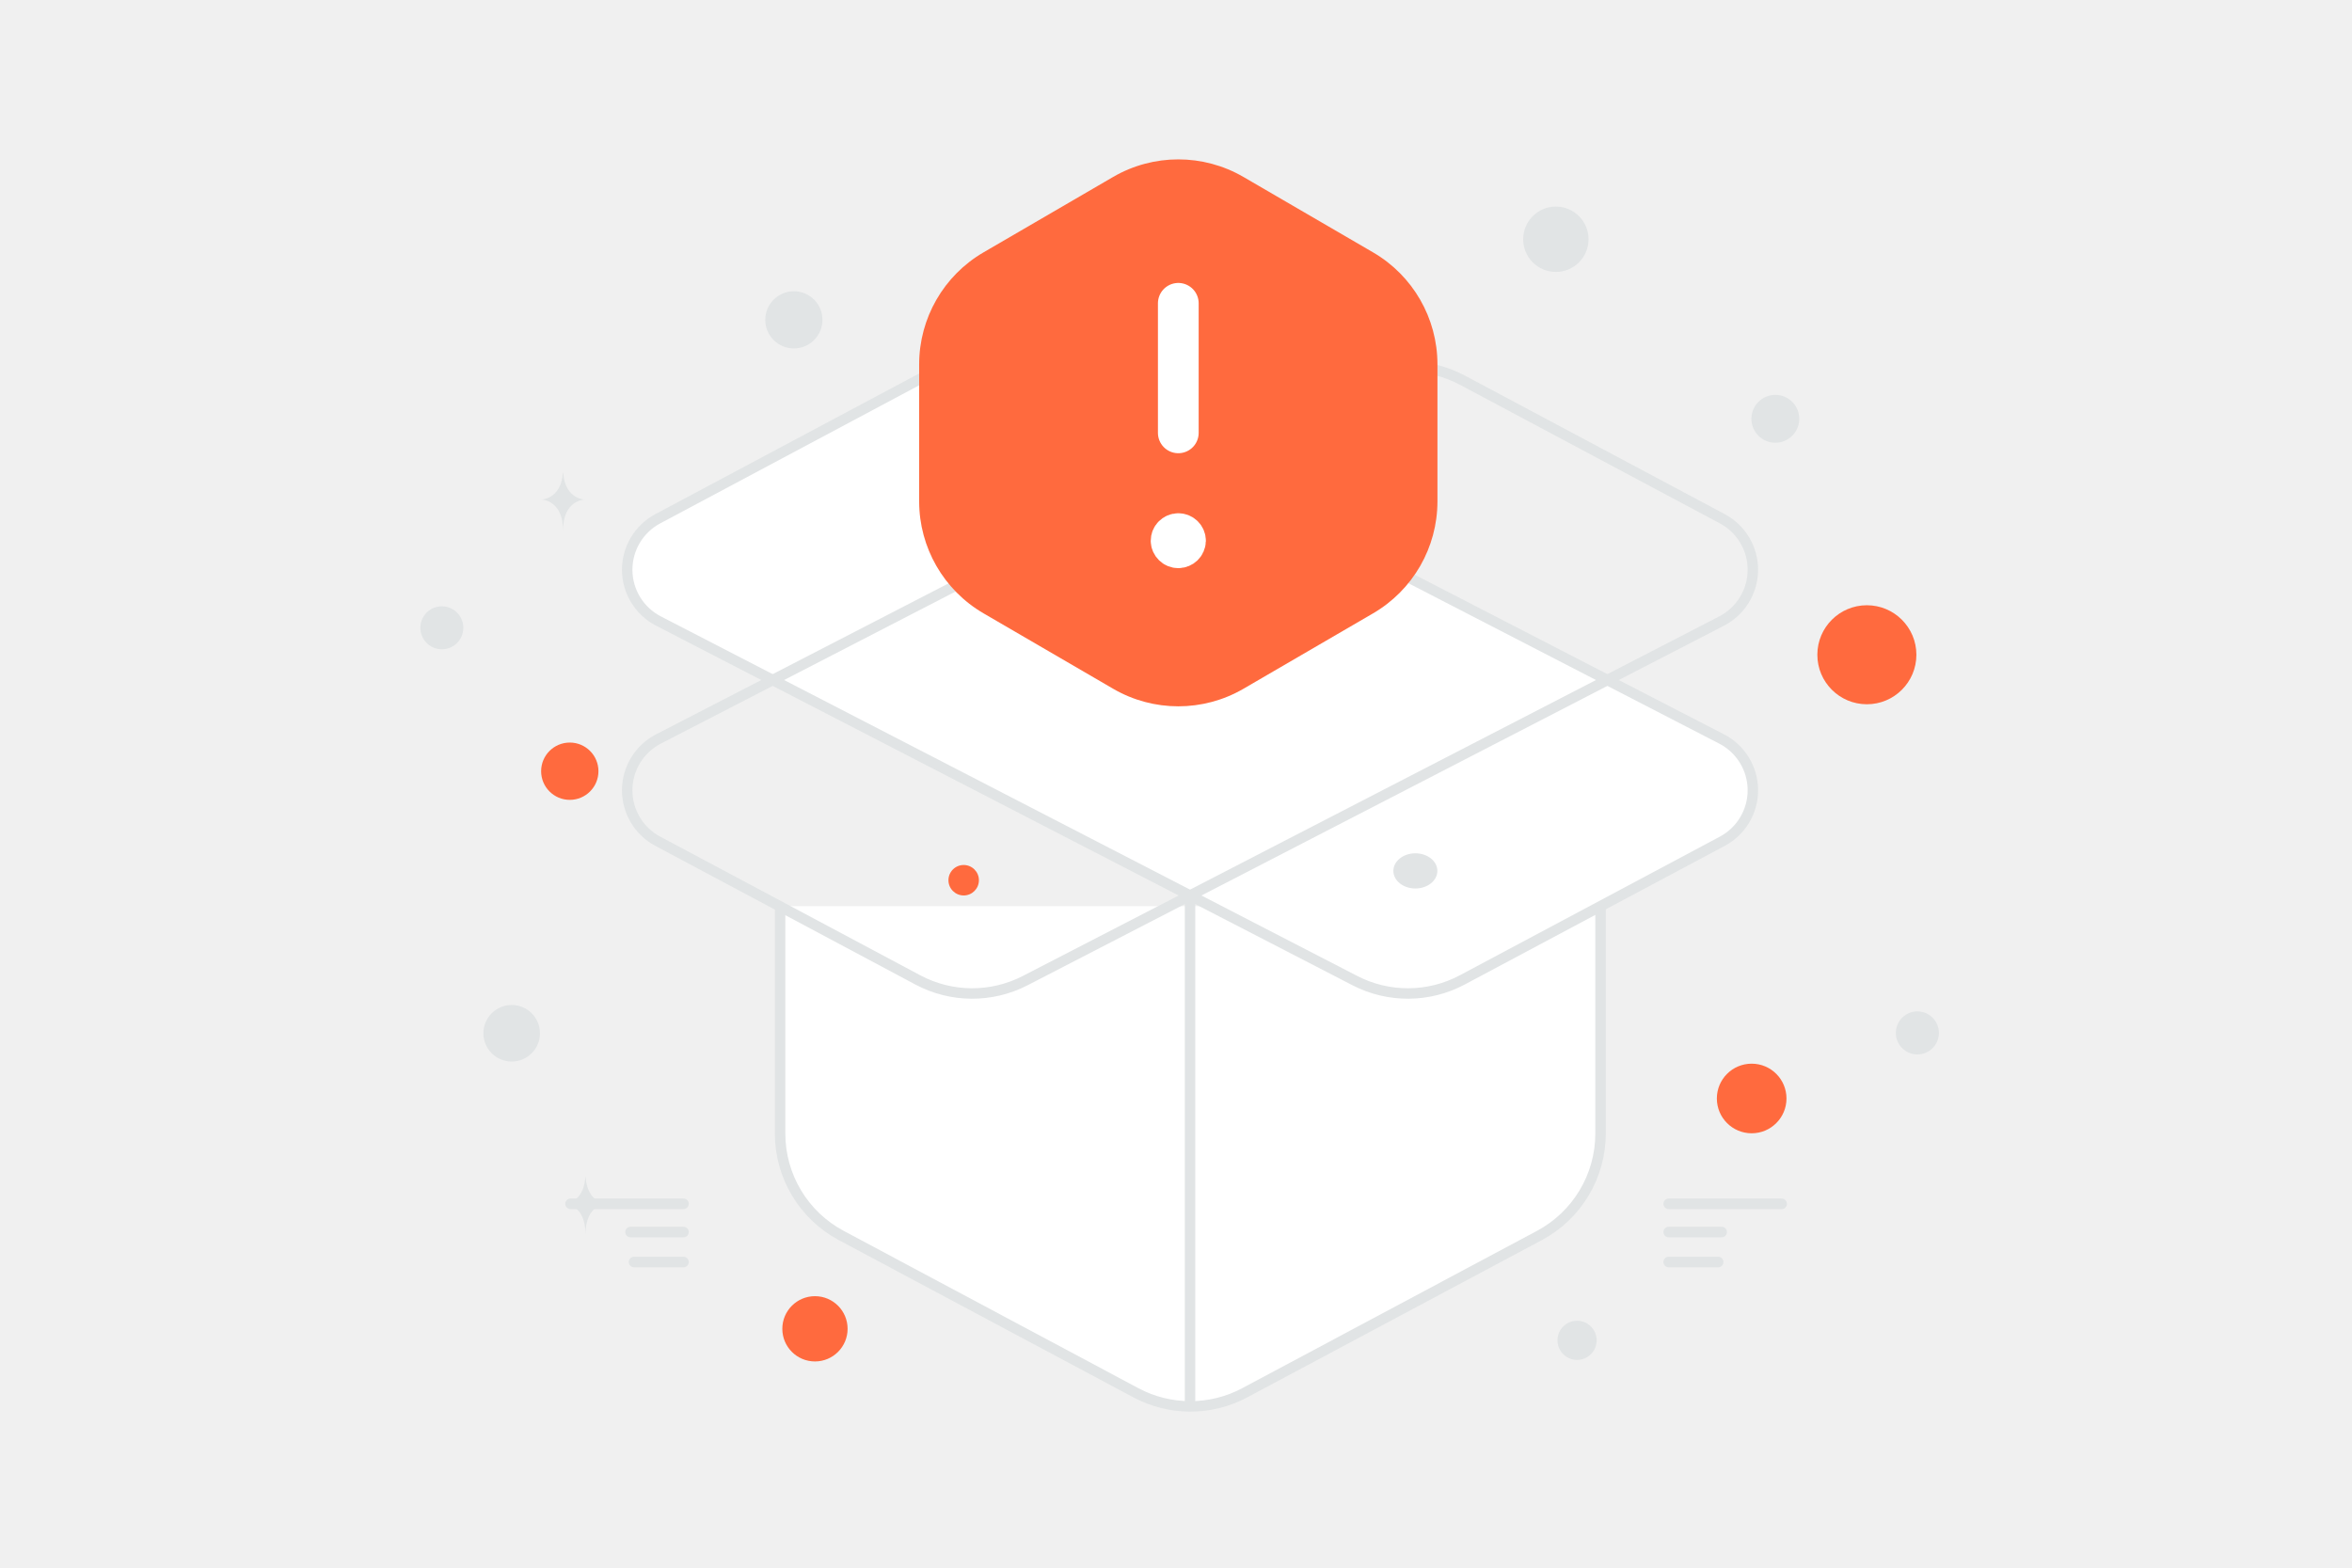
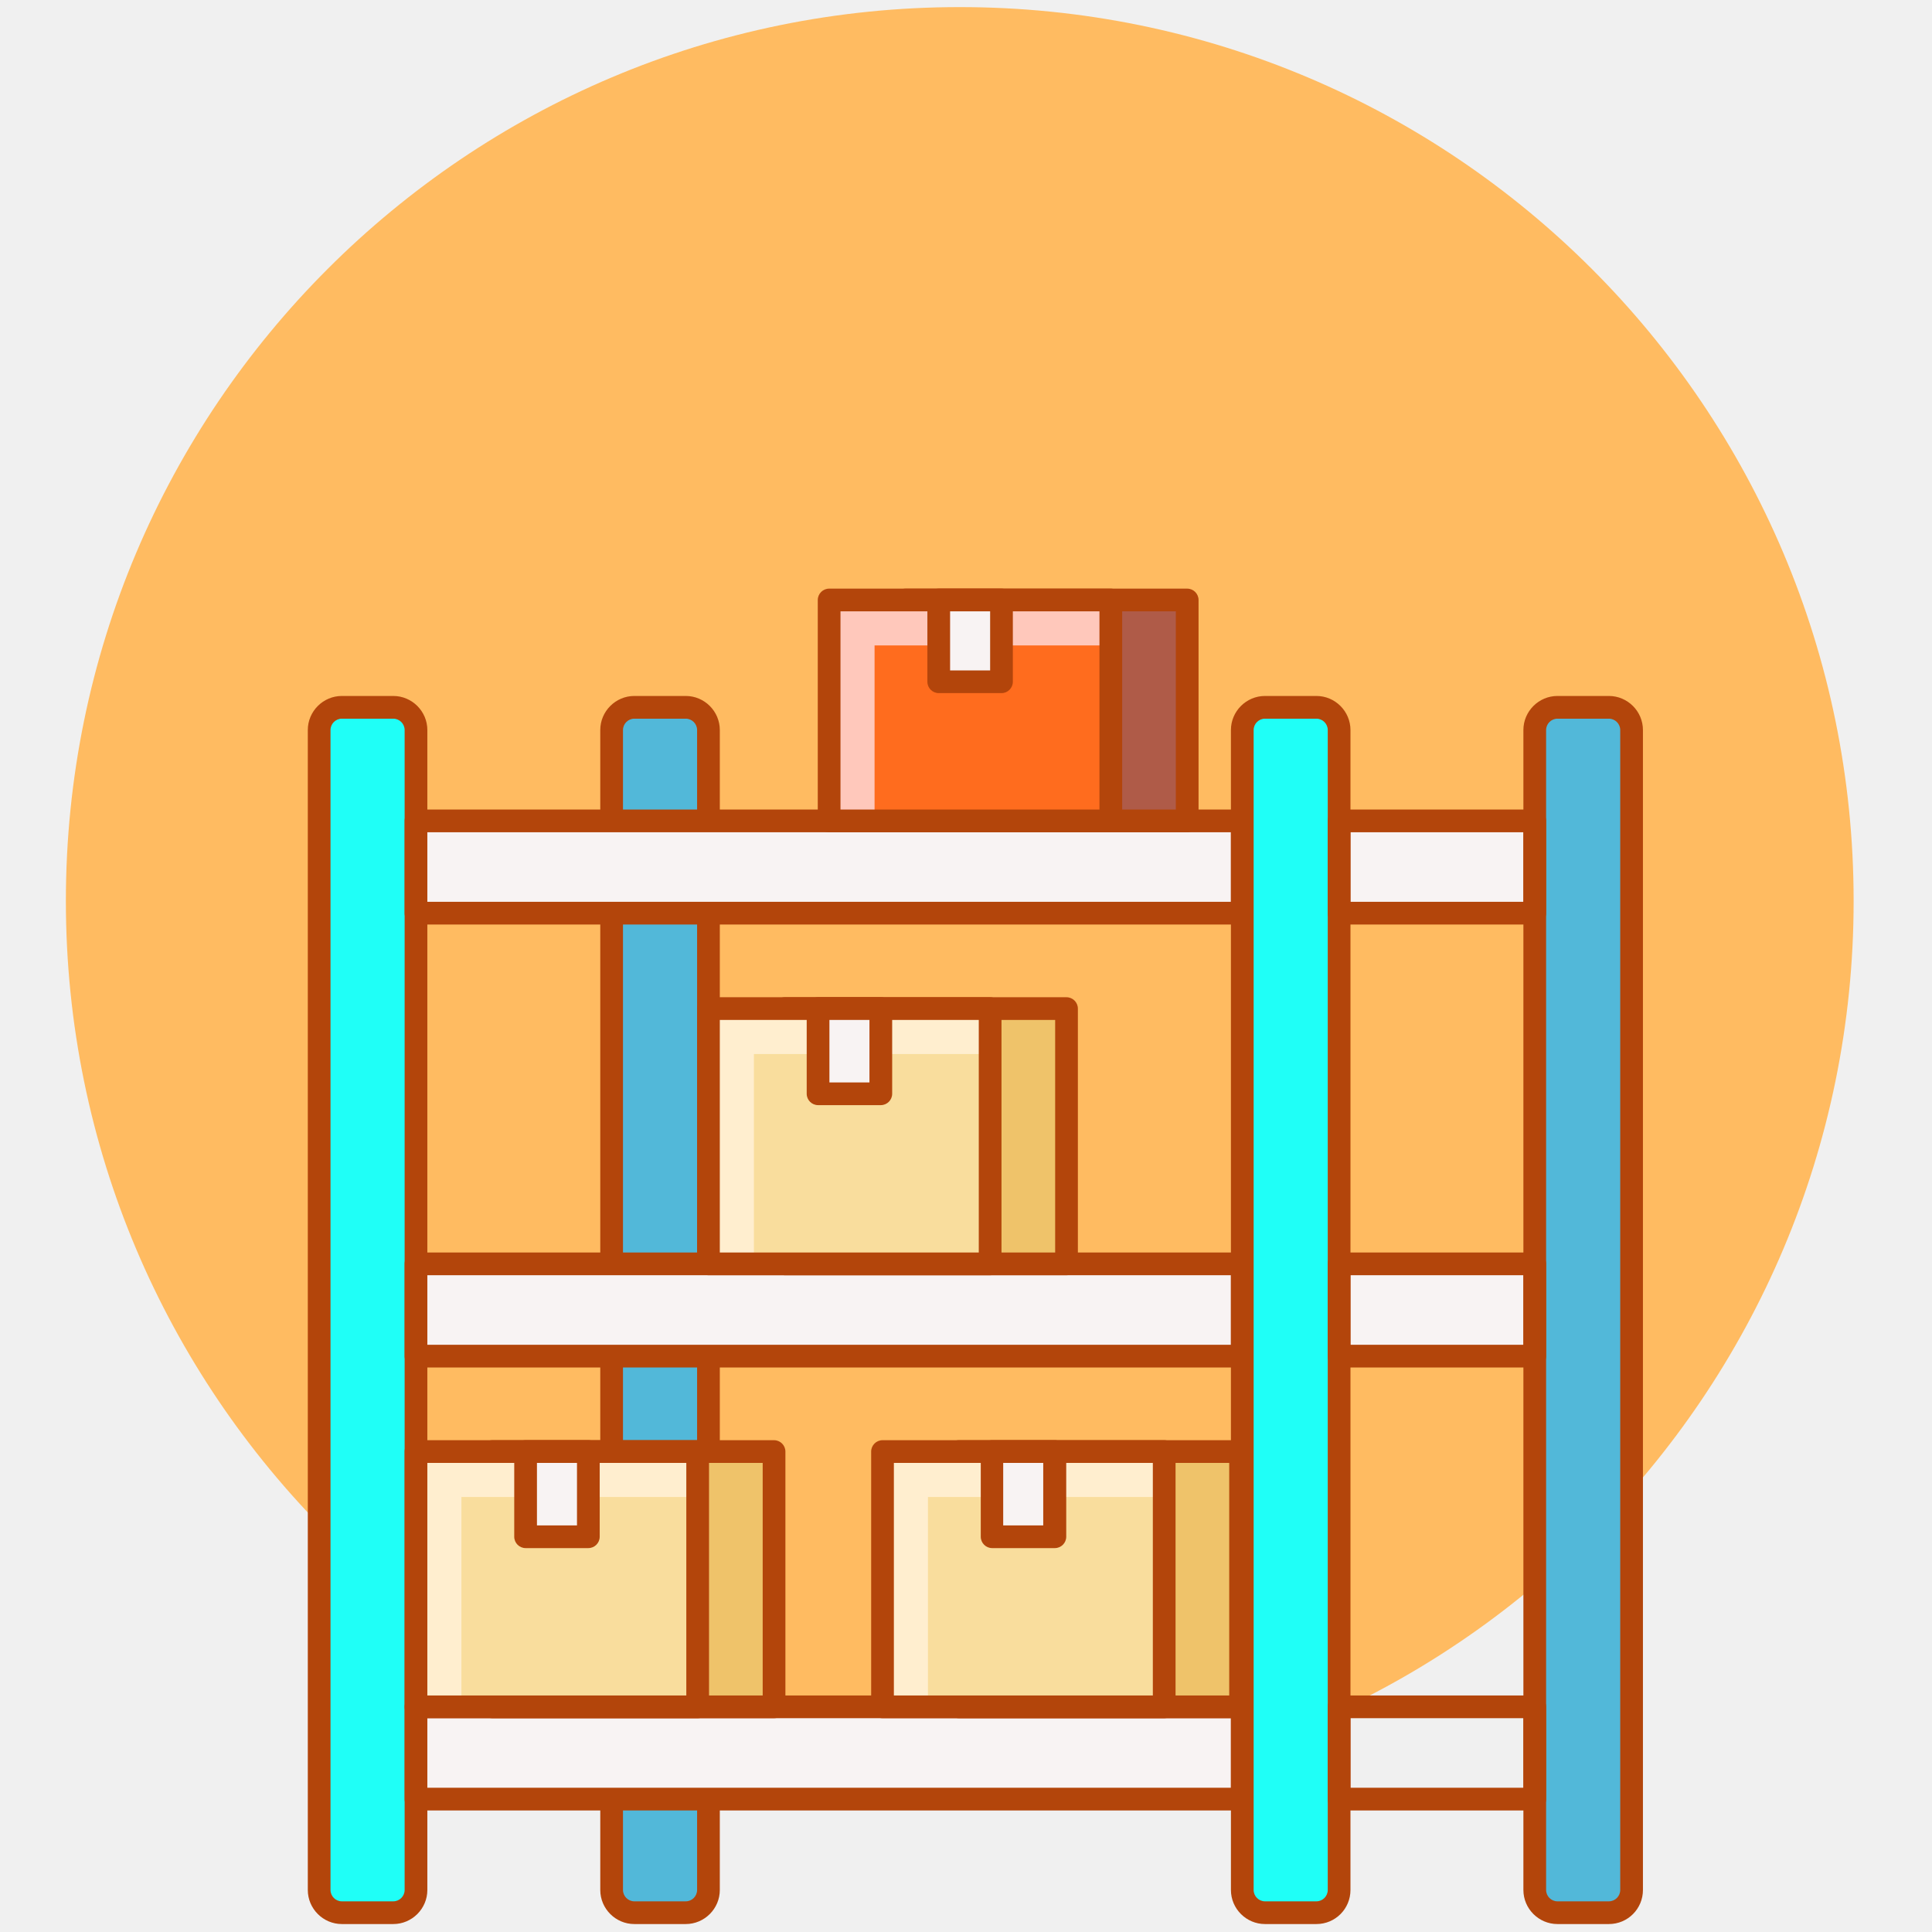
- <svg xmlns="http://www.w3.org/2000/svg" width="900" height="600" viewBox="0 0 900 600" fill="none">
-   <path fill="transparent" d="M0 0h900v600H0z" />
-   <circle cx="670.281" cy="420.422" r="13.322" transform="rotate(-180 670.281 420.422)" fill="#ff6a3e" />
-   <circle cx="714.363" cy="250.594" r="18.948" transform="rotate(-180 714.363 250.594)" fill="#ff6a3e" />
-   <circle cx="218.03" cy="295.164" r="10.967" transform="rotate(-180 218.03 295.164)" fill="#ff6a3e" />
-   <circle r="12.49" transform="matrix(-1 0 0 1 311.848 508.576)" fill="#ff6a3e" />
-   <circle r="5.829" transform="matrix(-1 0 0 1 368.756 336.888)" fill="#ff6a3e" />
-   <circle r="7.494" transform="matrix(-1 0 0 1 603.464 512.985)" fill="#E1E4E5" />
-   <circle r="10.824" transform="matrix(-1 0 0 1 195.799 395.459)" fill="#E1E4E5" />
-   <circle r="8.238" transform="matrix(-1 0 0 1 733.689 395.327)" fill="#E1E4E5" />
-   <circle r="9.159" transform="matrix(-1 0 0 1 679.337 160.289)" fill="#E1E4E5" />
-   <circle r="8.225" transform="scale(1 -1) rotate(-75 -72.031 -230.309)" fill="#E1E4E5" />
-   <circle r="10.942" transform="matrix(-1 0 0 1 303.775 122.414)" fill="#E1E4E5" />
-   <circle r="12.507" transform="matrix(0 1 1 0 595.357 91.57)" fill="#E1E4E5" />
-   <path d="M215.393 180.979h.12c.71 10.059 8.192 10.214 8.192 10.214s-8.25.161-8.25 11.785c0-11.624-8.25-11.785-8.25-11.785s7.478-.155 8.188-10.214zm8.593 269.527h.115c.681 10.03 7.864 10.185 7.864 10.185s-7.92.16-7.92 11.749c0-11.589-7.921-11.749-7.921-11.749s7.18-.155 7.862-10.185z" fill="#E1E4E5" />
-   <path fill-rule="evenodd" clip-rule="evenodd" d="M612.453 346.824v87.021a44.222 44.222 0 0 1-23.413 39.022L476.284 533.07a44.22 44.22 0 0 1-41.609 0L321.92 472.867a44.22 44.22 0 0 1-23.413-39.022v-87.021" fill="#fff" />
-   <path d="M612.453 346.824v87.021a44.222 44.222 0 0 1-23.413 39.022L476.284 533.07a44.22 44.22 0 0 1-41.609 0L321.92 472.867a44.22 44.22 0 0 1-23.413-39.022v-87.021" stroke="#E1E4E5" stroke-width="4" />
-   <path fill-rule="evenodd" clip-rule="evenodd" d="M392.205 145.236 658.772 282.82a22.109 22.109 0 0 1 .266 39.155l-99.49 53.061a44.219 44.219 0 0 1-41.079.287l-266.5-137.628a22.109 22.109 0 0 1-.266-39.154l99.49-53.062a44.22 44.22 0 0 1 41.012-.243z" fill="#fff" stroke="#E1E4E5" stroke-width="4" />
-   <ellipse rx="8.417" ry="6.733" transform="matrix(-1 0 0 1 541.596 333.317)" fill="#E1E4E5" />
-   <path clip-rule="evenodd" d="M518.536 145.236 251.969 282.82a22.109 22.109 0 0 0-.266 39.155l99.49 53.061a44.219 44.219 0 0 0 41.079.287l266.5-137.628a22.109 22.109 0 0 0 .266-39.154l-99.49-53.062a44.22 44.22 0 0 0-41.012-.243z" stroke="#E1E4E5" stroke-width="4" />
-   <path fill-rule="evenodd" clip-rule="evenodd" d="M455.372 538.267V342.692v195.575z" fill="#fff" />
-   <path d="M455.372 538.267V342.692" stroke="#E1E4E5" stroke-width="4" />
-   <path d="M241.279 471.54h20.252m-43.206-10.802h43.206m-18.902 22.278h18.902m397.262-11.476H638.54m43.206-10.802h-43.205m18.902 22.278H638.54" stroke="#E1E4E5" stroke-width="4.046" stroke-linecap="round" stroke-linejoin="round" />
-   <path fill-rule="evenodd" clip-rule="evenodd" d="M351.718 191.9v-52.468a49.59 49.59 0 0 1 24.636-42.85l49.582-28.855a49.595 49.595 0 0 1 49.878 0l49.582 28.856a49.577 49.577 0 0 1 24.647 42.849V191.9a49.589 49.589 0 0 1-24.636 42.849l-49.582 28.857a49.598 49.598 0 0 1-49.878 0l-49.582-28.857a49.576 49.576 0 0 1-24.647-42.849z" fill="#ff6a3e" />
-   <path d="M450.881 165.666v-49.581m-.011 88.145a2.74 2.74 0 0 0-2.744 2.754 2.756 2.756 0 0 0 5.509 0 2.758 2.758 0 0 0-2.765-2.754" stroke="#fff" stroke-width="15.588" stroke-linecap="round" stroke-linejoin="round" />
+ <svg xmlns="http://www.w3.org/2000/svg" version="1.1" id="레이어_1" x="0px" y="0px" viewBox="0 0 680.4 680.4" style="enable-background:new 0 0 680.4 680.4;" xml:space="preserve">
+   <style type="text/css">
+ 	.st0{fill:#FFBB61;}
+ 	.st1{fill:#CC6E2E;}
+ 	.st2{fill:#B3450B;}
+ 	.st3{fill:#FF6C1E;}
+ 	.st4{fill:#52B8D9;}
+ 	.st5{fill:#1FFFF7;stroke:#000000;stroke-width:0.866;stroke-miterlimit:10;}
+ 	.st6{fill:#88FFF6;}
+ 	.st7{fill:#F9DD9D;}
+ 	.st8{fill:#F8F3F3;}
+ 	.st9{fill:#63312D;}
+ 	.st10{fill:#FFD5B0;}
+ 	.st11{fill:#82D9FF;}
+ 	.st12{fill:#F9A287;}
+ 	.st13{fill:#B3450B;stroke:#000000;stroke-width:0.866;stroke-miterlimit:10;}
+ 	.st14{fill:#FF7E38;stroke:#000000;stroke-width:0.866;stroke-miterlimit:10;}
+ 	.st15{fill:#FF6C1E;stroke:#000000;stroke-width:0.866;stroke-miterlimit:10;}
+ 	.st16{fill:#00B3AC;stroke:#000000;stroke-width:0.866;stroke-miterlimit:10;}
+ 	.st17{fill:#CAF4FF;}
+ 	.st18{fill:#FFEECF;}
+ 	.st19{fill:#EEEEEE;}
+ 	.st20{fill:#EFC36A;}
+ 	.st21{fill:#AF5B48;}
+ 	.st22{fill:#FFC8BB;}
+ 	.st23{fill:#0277BD;}
+ 	.st24{fill:#84DBFF;}
+ 	.st25{fill:#DB785A;}
+ 	.st26{fill:#D1D1D1;}
+ </style>
+   <circle class="st0" cx="338" cy="317.3" r="314.8" />
+   <path class="st5" d="M138.5,673.6h-18.1c-4.4,0-8-3.6-8-8V257.1c0-4.4,3.6-8,8-8h18.1c4.4,0,8,3.6,8,8v408.5  C146.5,670,142.9,673.6,138.5,673.6z" />
+   <path class="st2" d="M138.5,677.6h-18.1c-6.6,0-12-5.4-12-12V257.1c0-6.6,5.4-12,12-12h18.1c6.6,0,12,5.4,12,12v408.5  C150.5,672.2,145.1,677.6,138.5,677.6z M120.4,253.1c-2.2,0-4,1.8-4,4v408.5c0,2.2,1.8,4,4,4h18.1c2.2,0,4-1.8,4-4V257.1  c0-2.2-1.8-4-4-4H120.4z" />
+   <path class="st4" d="M241.5,673.6h-18.1c-4.4,0-8-3.6-8-8V257.1c0-4.4,3.6-8,8-8h18.1c4.4,0,8,3.6,8,8v408.5  C249.5,670,245.9,673.6,241.5,673.6z" />
+   <path class="st2" d="M241.5,677.6h-18.1c-6.6,0-12-5.4-12-12V257.1c0-6.6,5.4-12,12-12h18.1c6.6,0,12,5.4,12,12v408.5  C253.5,672.2,248.1,677.6,241.5,677.6z M223.4,253.1c-2.2,0-4,1.8-4,4v408.5c0,2.2,1.8,4,4,4h18.1c2.2,0,4-1.8,4-4V257.1  c0-2.2-1.8-4-4-4H223.4z" />
+   <path class="st8" d="M146.5,445.1h398v32.5h-398V445.1z" />
+   <path class="st2" d="M437.5,481.6h-291c-2.2,0-4-1.8-4-4v-32.5c0-2.2,1.8-4,4-4h291c2.2,0,4,1.8,4,4v32.5  C441.5,479.8,439.7,481.6,437.5,481.6z M150.5,473.6h283v-24.5h-283V473.6z" />
+   <path class="st8" d="M146.5,289.1h394v32.5h-394V289.1z" />
+   <path class="st2" d="M437.5,325.6h-291c-2.2,0-4-1.8-4-4v-32.5c0-2.2,1.8-4,4-4h291c2.2,0,4,1.8,4,4v32.5  C441.5,323.8,439.7,325.6,437.5,325.6z M150.5,317.6h283v-24.5h-283V317.6z" />
+   <path class="st8" d="M146.5,601.1h291v32.5h-291V601.1z" />
+   <path class="st2" d="M437.5,637.6h-291c-2.2,0-4-1.8-4-4v-32.5c0-2.2,1.8-4,4-4h291c2.2,0,4,1.8,4,4v32.5  C441.5,635.8,439.7,637.6,437.5,637.6z M150.5,629.6h283v-24.5h-283V629.6z" />
+   <path class="st5" d="M463.6,673.6h-18.1c-4.4,0-8-3.6-8-8V257.1c0-4.4,3.6-8,8-8h18.1c4.4,0,8,3.6,8,8v408.5  C471.6,670,468.1,673.6,463.6,673.6z" />
+   <path class="st2" d="M463.6,677.6h-18.1c-6.6,0-12-5.4-12-12V257.1c0-6.6,5.4-12,12-12h18.1c6.6,0,12,5.4,12,12v408.5  C475.6,672.2,470.3,677.6,463.6,677.6z M445.5,253.1c-2.2,0-4,1.8-4,4v408.5c0,2.2,1.8,4,4,4h18.1c2.2,0,4-1.8,4-4V257.1  c0-2.2-1.8-4-4-4H445.5z" />
+   <path class="st4" d="M566.6,673.6h-18.1c-4.4,0-8-3.6-8-8V257.1c0-4.4,3.6-8,8-8h18.1c4.4,0,8,3.6,8,8v408.5  C574.6,670,571.1,673.6,566.6,673.6z" />
+   <g>
+     <path class="st2" d="M566.6,677.6h-18.1c-6.6,0-12-5.4-12-12V257.1c0-6.6,5.4-12,12-12h18.1c6.6,0,12,5.4,12,12v408.5   C578.6,672.2,573.3,677.6,566.6,677.6z M548.5,253.1c-2.2,0-4,1.8-4,4v408.5c0,2.2,1.8,4,4,4h18.1c2.2,0,4-1.8,4-4V257.1   c0-2.2-1.8-4-4-4H548.5z" />
+     <path class="st2" d="M540.5,481.6h-68.9c-2.2,0-4-1.8-4-4v-32.5c0-2.2,1.8-4,4-4h68.9c2.2,0,4,1.8,4,4v32.5   C544.5,479.8,542.7,481.6,540.5,481.6z M475.6,473.6h60.9v-24.5h-60.9V473.6z" />
+     <path class="st2" d="M540.5,325.6h-68.9c-2.2,0-4-1.8-4-4v-32.5c0-2.2,1.8-4,4-4h68.9c2.2,0,4,1.8,4,4v32.5   C544.5,323.8,542.7,325.6,540.5,325.6z M475.6,317.6h60.9v-24.5h-60.9V317.6z" />
+     <path class="st2" d="M540.5,637.6h-68.9c-2.2,0-4-1.8-4-4v-32.5c0-2.2,1.8-4,4-4h68.9c2.2,0,4,1.8,4,4v32.5   C544.5,635.8,542.7,637.6,540.5,637.6z M475.6,629.6h60.9v-24.5h-60.9V629.6z" />
+   </g>
+   <path class="st20" d="M337.7,511.2h99.2v89.9h-99.2V511.2z" />
+   <path class="st2" d="M436.9,605.1h-99.2c-2.2,0-4-1.8-4-4v-89.9c0-2.2,1.8-4,4-4h99.2c2.2,0,4,1.8,4,4v89.9  C440.9,603.3,439.1,605.1,436.9,605.1z M341.7,597.1h91.2v-81.9h-91.2V597.1z" />
+   <path class="st7" d="M310.8,511.2H410v89.9h-99.2V511.2z" />
+   <path class="st18" d="M326.8,527.2H410v-16h-99.2v89.9h16V527.2z" />
+   <path class="st2" d="M410,605.1h-99.2c-2.2,0-4-1.8-4-4v-89.9c0-2.2,1.8-4,4-4H410c2.2,0,4,1.8,4,4v89.9  C414,603.3,412.2,605.1,410,605.1z M314.8,597.1H406v-81.9h-91.2V597.1z" />
+   <path class="st8" d="M349.3,511.2h22.1v30h-22.1V511.2z" />
+   <path class="st2" d="M371.5,545.2h-22.1c-2.2,0-4-1.8-4-4v-30c0-2.2,1.8-4,4-4h22.1c2.2,0,4,1.8,4,4v30  C375.5,543.4,373.7,545.2,371.5,545.2z M353.3,537.2h14.1v-22h-14.1V537.2z" />
+   <path class="st20" d="M276.4,355.2h99.2v89.9h-99.2V355.2z" />
+   <path class="st2" d="M375.6,449.1h-99.2c-2.2,0-4-1.8-4-4v-89.9c0-2.2,1.8-4,4-4h99.2c2.2,0,4,1.8,4,4v89.9  C379.6,447.3,377.8,449.1,375.6,449.1z M280.4,441.1h91.2v-81.9h-91.2V441.1z" />
+   <path class="st7" d="M249.5,355.2h99.2v89.9h-99.2V355.2z" />
+   <path class="st18" d="M265.5,371.2h83.2v-16h-99.2v89.9h16V371.2z" />
+   <path class="st2" d="M348.7,449.1h-99.2c-2.2,0-4-1.8-4-4v-89.9c0-2.2,1.8-4,4-4h99.2c2.2,0,4,1.8,4,4v89.9  C352.7,447.3,351,449.1,348.7,449.1z M253.5,441.1h91.2v-81.9h-91.2V441.1z" />
+   <path class="st8" d="M288.1,355.2h22.1v30h-22.1V355.2z" />
+   <path class="st2" d="M310.2,389.2h-22.1c-2.2,0-4-1.8-4-4v-30c0-2.2,1.8-4,4-4h22.1c2.2,0,4,1.8,4,4v30  C314.2,387.4,312.4,389.2,310.2,389.2z M292.1,381.2h14.1v-22h-14.1V381.2z" />
+   <path class="st20" d="M173.4,511.2h99.2v89.9h-99.2V511.2z" />
+   <path class="st2" d="M272.6,605.1h-99.2c-2.2,0-4-1.8-4-4v-89.9c0-2.2,1.8-4,4-4h99.2c2.2,0,4,1.8,4,4v89.9  C276.6,603.3,274.8,605.1,272.6,605.1z M177.4,597.1h91.2v-81.9h-91.2V597.1z" />
+   <path class="st7" d="M146.5,511.2h99.2v89.9h-99.2V511.2z" />
+   <path class="st18" d="M162.5,527.2h83.2v-16h-99.2v89.9h16V527.2z" />
+   <path class="st2" d="M245.7,605.1h-99.2c-2.2,0-4-1.8-4-4v-89.9c0-2.2,1.8-4,4-4h99.2c2.2,0,4,1.8,4,4v89.9  C249.7,603.3,248,605.1,245.7,605.1z M150.5,597.1h91.2v-81.9h-91.2V597.1z" />
+   <path class="st8" d="M185.1,511.2h22.1v30h-22.1V511.2z" />
+   <path class="st2" d="M207.2,545.2h-22.1c-2.2,0-4-1.8-4-4v-30c0-2.2,1.8-4,4-4h22.1c2.2,0,4,1.8,4,4v30  C211.2,543.4,209.4,545.2,207.2,545.2z M189.1,537.2h14.1v-22h-14.1V537.2z" />
+   <path class="st21" d="M318.9,211.3h99.2v77.8h-99.2V211.3z" />
+   <path class="st2" d="M418.1,293.1h-99.2c-2.2,0-4-1.8-4-4v-77.8c0-2.2,1.8-4,4-4h99.2c2.2,0,4,1.8,4,4v77.8  C422.1,291.3,420.3,293.1,418.1,293.1z M322.9,285.1h91.2v-69.8h-91.2V285.1z" />
+   <path class="st3" d="M292,211.3h99.2v77.8H292V211.3z" />
+   <path class="st22" d="M308,227.3h83.2v-16H292v77.8h16V227.3z" />
+   <path class="st2" d="M391.2,293.1H292c-2.2,0-4-1.8-4-4v-77.8c0-2.2,1.8-4,4-4h99.2c2.2,0,4,1.8,4,4v77.8  C395.2,291.3,393.4,293.1,391.2,293.1z M296,285.1h91.2v-69.8H296V285.1z" />
+   <path class="st8" d="M330.6,211.3h22.1v28.8h-22.1V211.3z" />
+   <path class="st2" d="M352.7,244.1h-22.1c-2.2,0-4-1.8-4-4v-28.8c0-2.2,1.8-4,4-4h22.1c2.2,0,4,1.8,4,4v28.8  C356.7,242.3,354.9,244.1,352.7,244.1z M334.6,236.1h14.1v-20.8h-14.1V236.1z" />
</svg>
